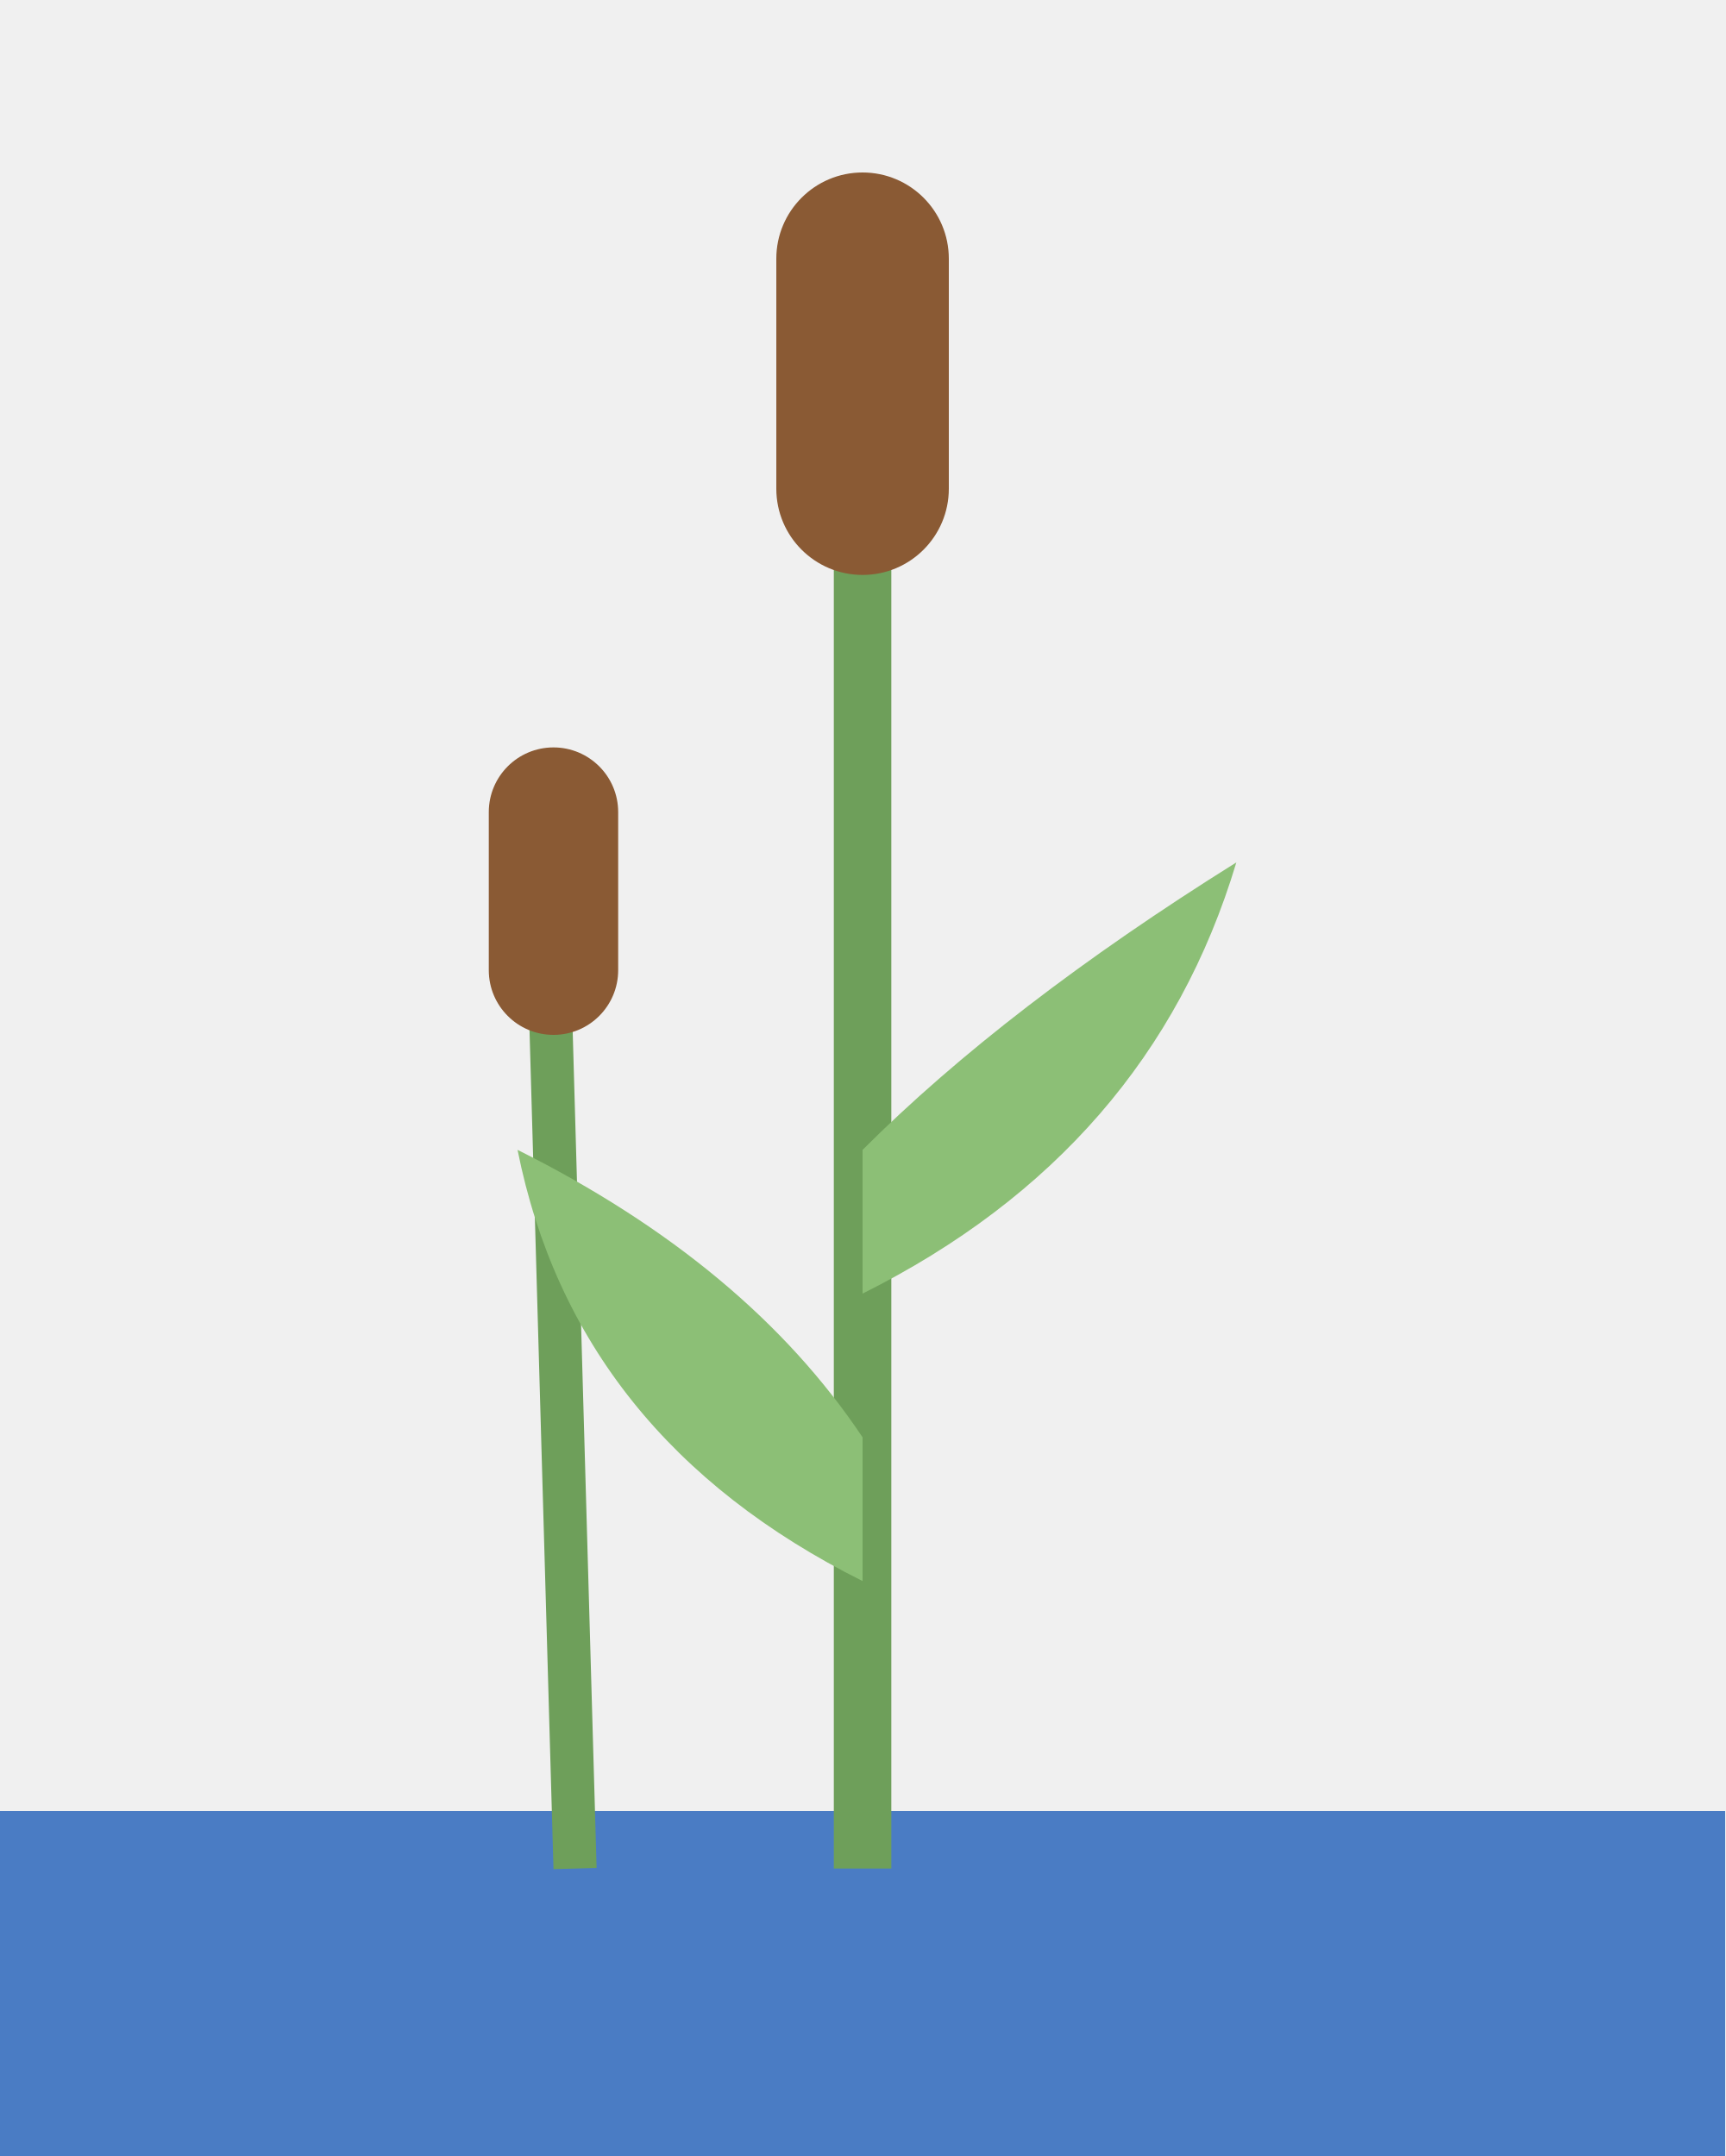
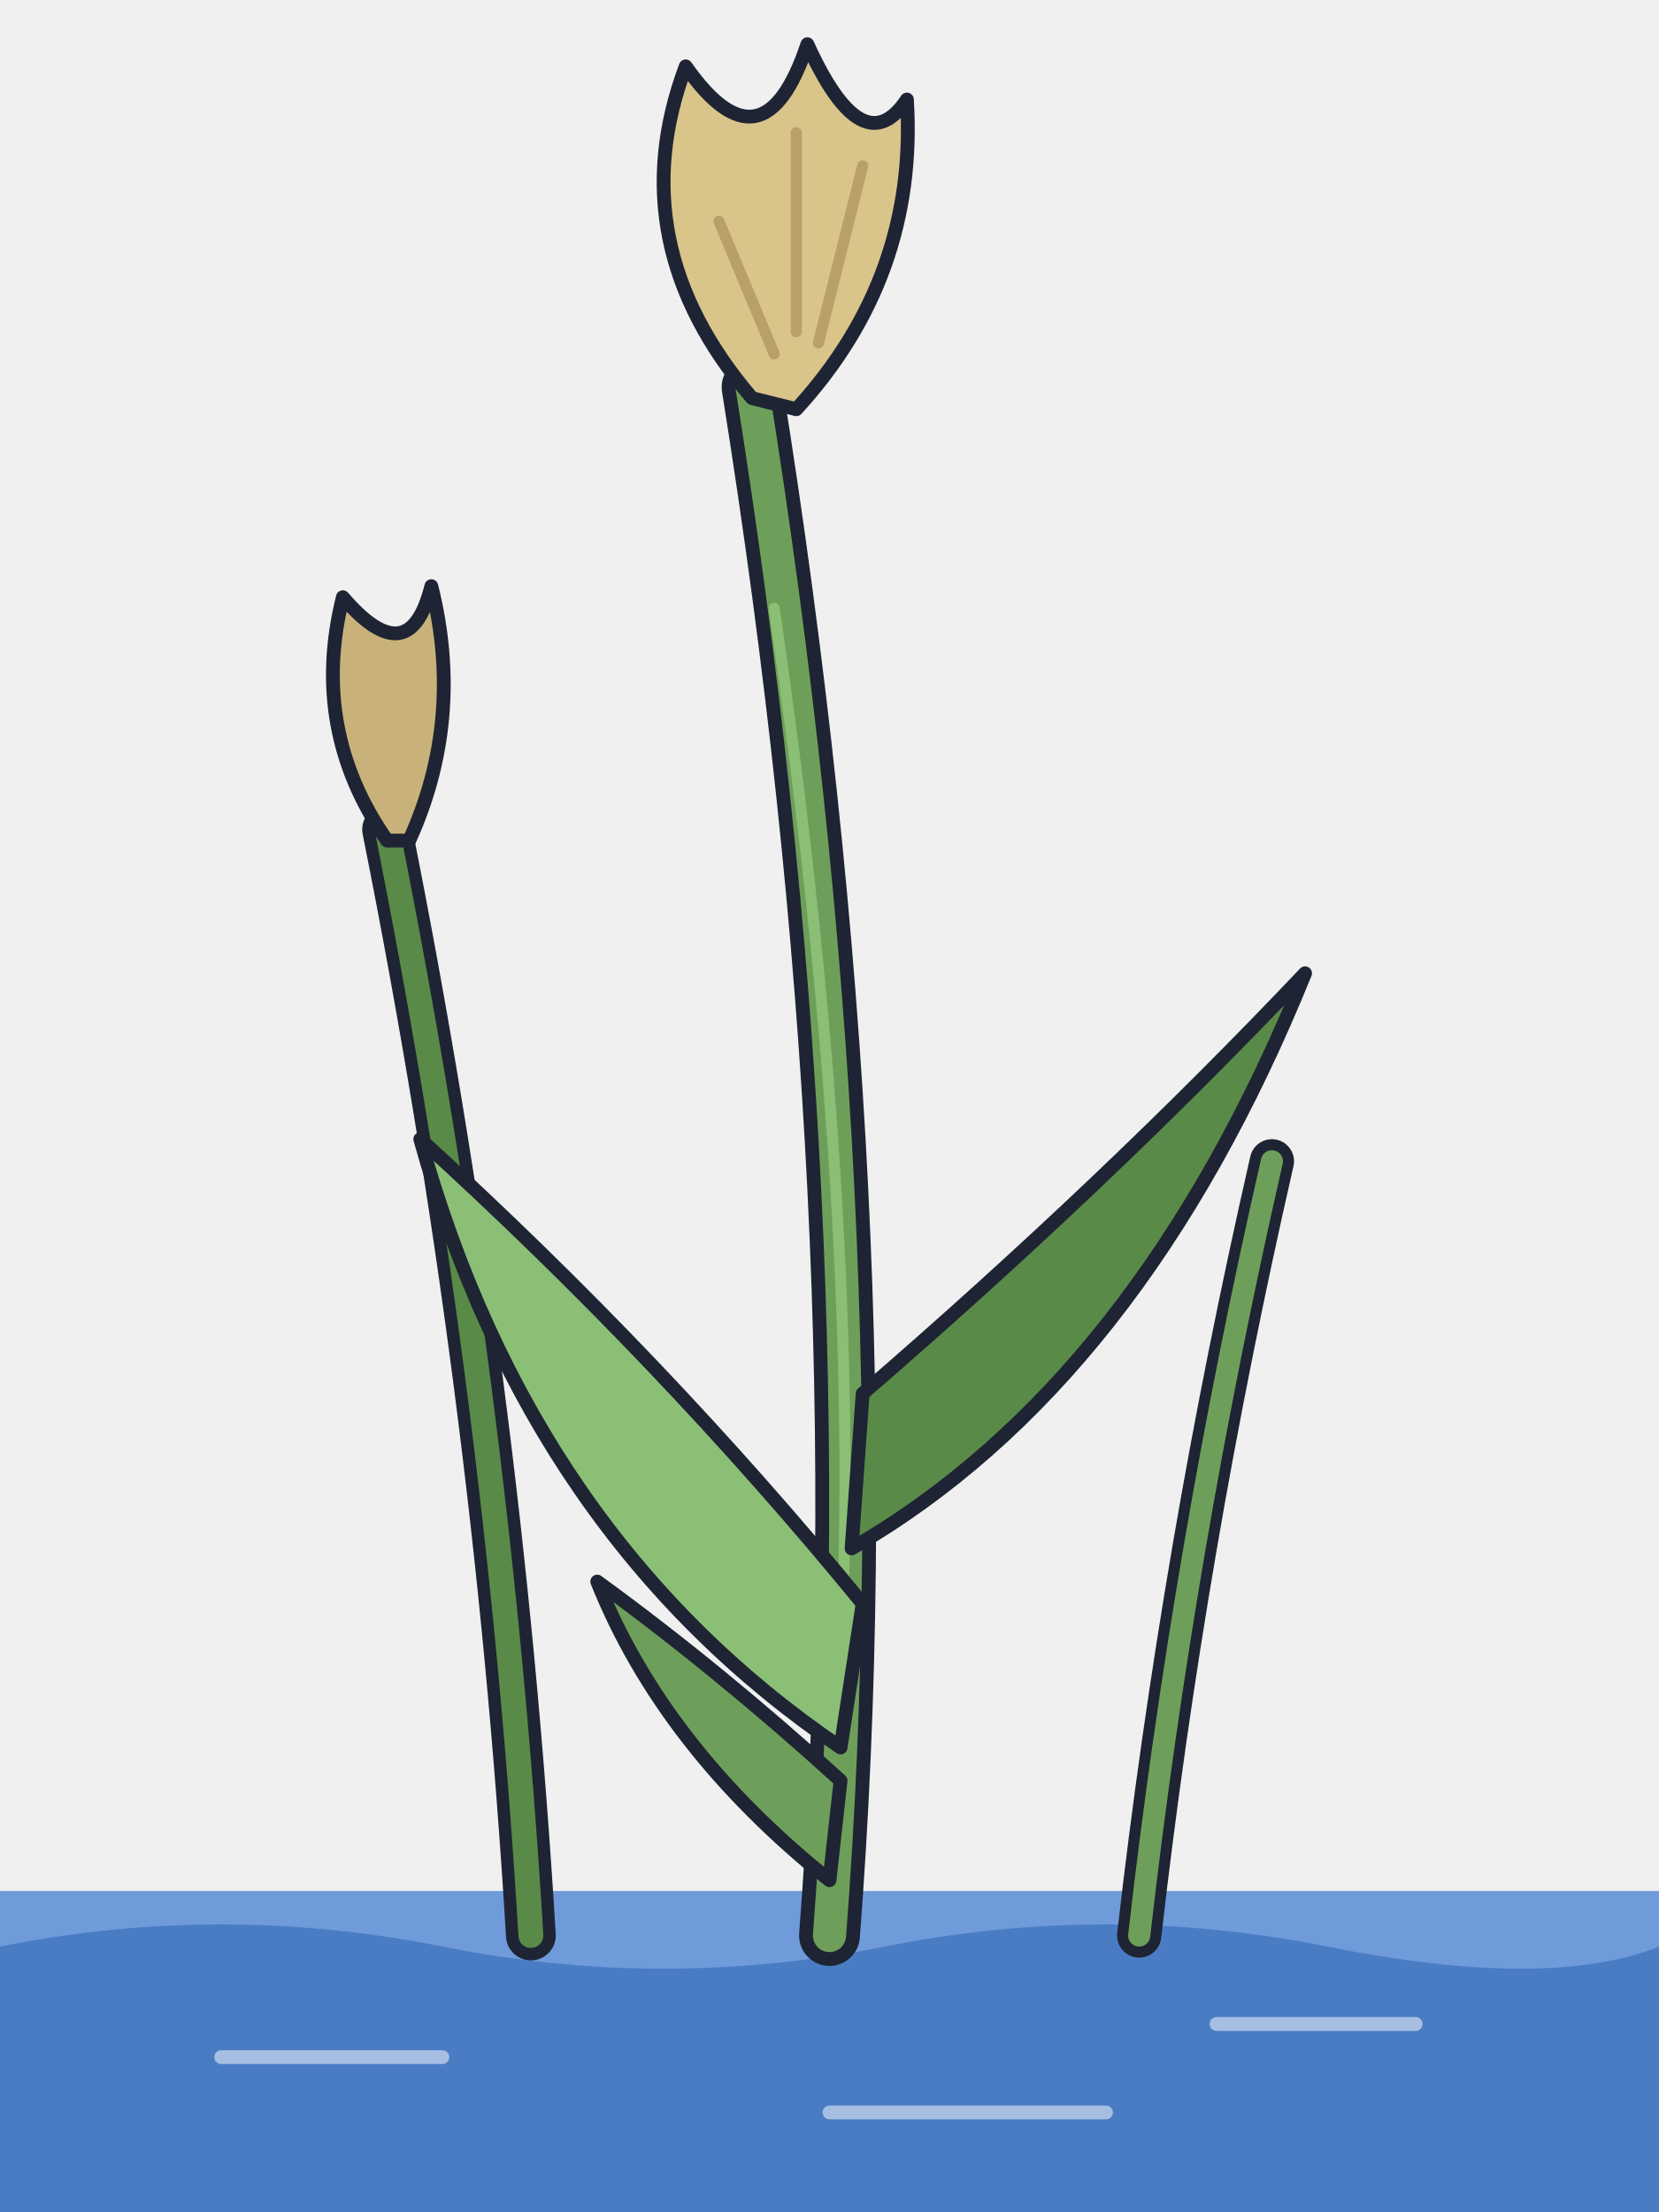
- <svg xmlns="http://www.w3.org/2000/svg" viewBox="0 0 120 150" role="img" aria-label="Очерет">
-   <rect x="0" y="126" width="120" height="24" fill="#4A7CC4" />
-   <line x1="60" y1="130" x2="60" y2="30" stroke="#6E9F5A" stroke-width="4" />
-   <line x1="40" y1="130" x2="38" y2="60" stroke="#6E9F5A" stroke-width="3" />
-   <path d="M60 110Q40 100 36 80Q52 88 60 100Z" fill="#8CBF76" />
-   <path d="M60 90Q80 80 86 60Q70 70 60 80Z" fill="#8CBF76" />
-   <rect x="54" y="12" width="12" height="28" rx="6" fill="#8A5A34" />
-   <rect x="34" y="52" width="9" height="20" rx="4.5" fill="#8A5A34" />
+ <svg xmlns="http://www.w3.org/2000/svg" viewBox="0 0 300 400" role="img" aria-label="Очерет">
+   <g stroke-linejoin="round" stroke-linecap="round">
+     <rect x="0" y="342" width="300" height="58" fill="#4A7CC4" />
+     <path d="M0 352Q40 344 80 352T160 352T240 352T300 352V342H0Z" fill="#6F9BDB" />
+     <path d="M40 372h40M150 382h50M220 366h36" stroke="#FFFFFF" stroke-width="2.5" opacity=".5" />
+     <path d="M96 350Q90 250 70 150" fill="none" stroke="#1E2433" stroke-width="9" />
+     <path d="M96 350Q90 250 70 150" fill="none" stroke="#5A8A48" stroke-width="4.5" />
+     <path d="M70 152Q56 132 62 108Q74 122 78 106Q84 130 74 152Z" fill="#C9B27A" stroke="#1E2433" stroke-width="2.5" />
+     <path d="M150 350Q160 220 136 70" fill="none" stroke="#1E2433" stroke-width="11" />
+     <path d="M150 350Q160 220 136 70" fill="none" stroke="#6E9F5A" stroke-width="6" />
+     <path d="M152 300Q156 220 140 110" fill="none" stroke="#8CBF76" stroke-width="2" />
+     <path d="M136 72Q112 44 124 12Q138 32 146 8Q156 30 164 18Q166 50 144 74Z" fill="#D9C48A" stroke="#1E2433" stroke-width="2.5" />
+     <path d="M130 40L140 64M144 24L144 60M156 30L148 62" fill="none" stroke="#B9A06A" stroke-width="2" />
+     <path d="M152 316Q96 278 76 206Q120 246 156 290Z" fill="#8CBF76" stroke="#1E2433" stroke-width="2.5" />
+     <path d="M154 280Q206 250 236 176Q200 214 156 252Z" fill="#5A8A48" stroke="#1E2433" stroke-width="2.5" />
+     <path d="M150 340Q120 316 108 286Q130 302 152 322Z" fill="#6E9F5A" stroke="#1E2433" stroke-width="2.5" />
+     <path d="M206 350Q214 280 230 210" fill="none" stroke="#1E2433" stroke-width="8" />
+     <path d="M206 350Q214 280 230 210" fill="none" stroke="#6E9F5A" stroke-width="4" />
+   </g>
</svg>
